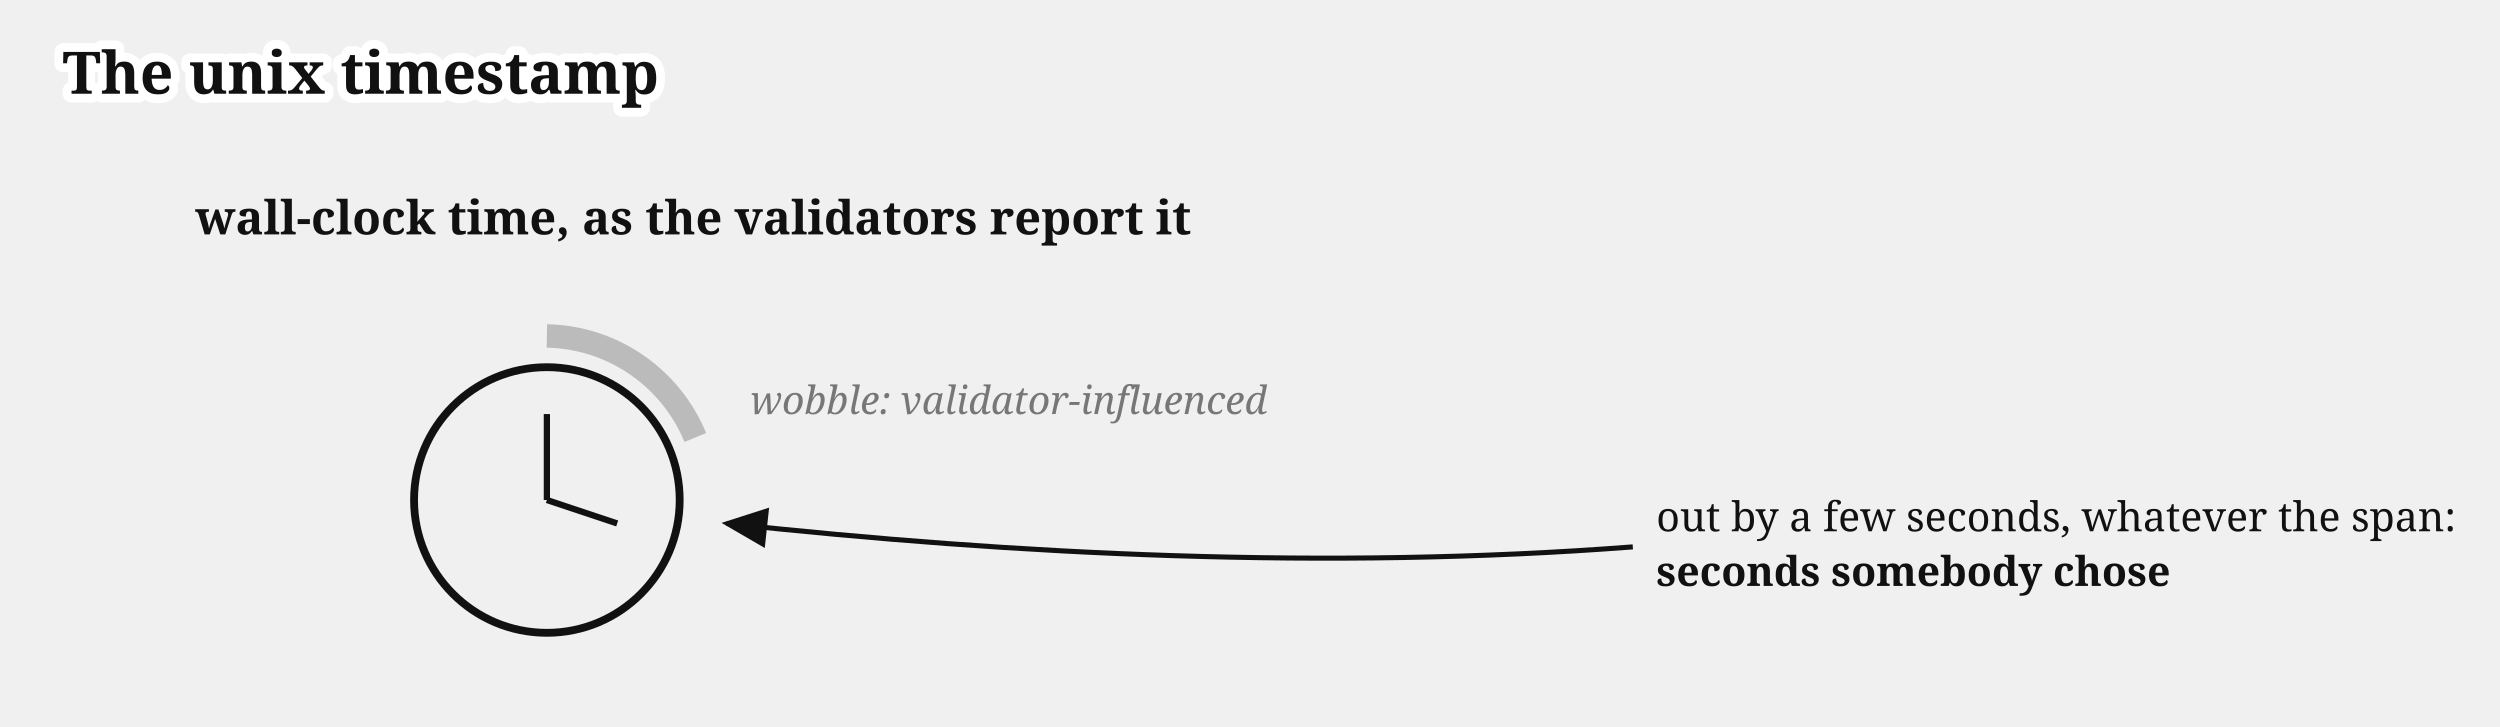
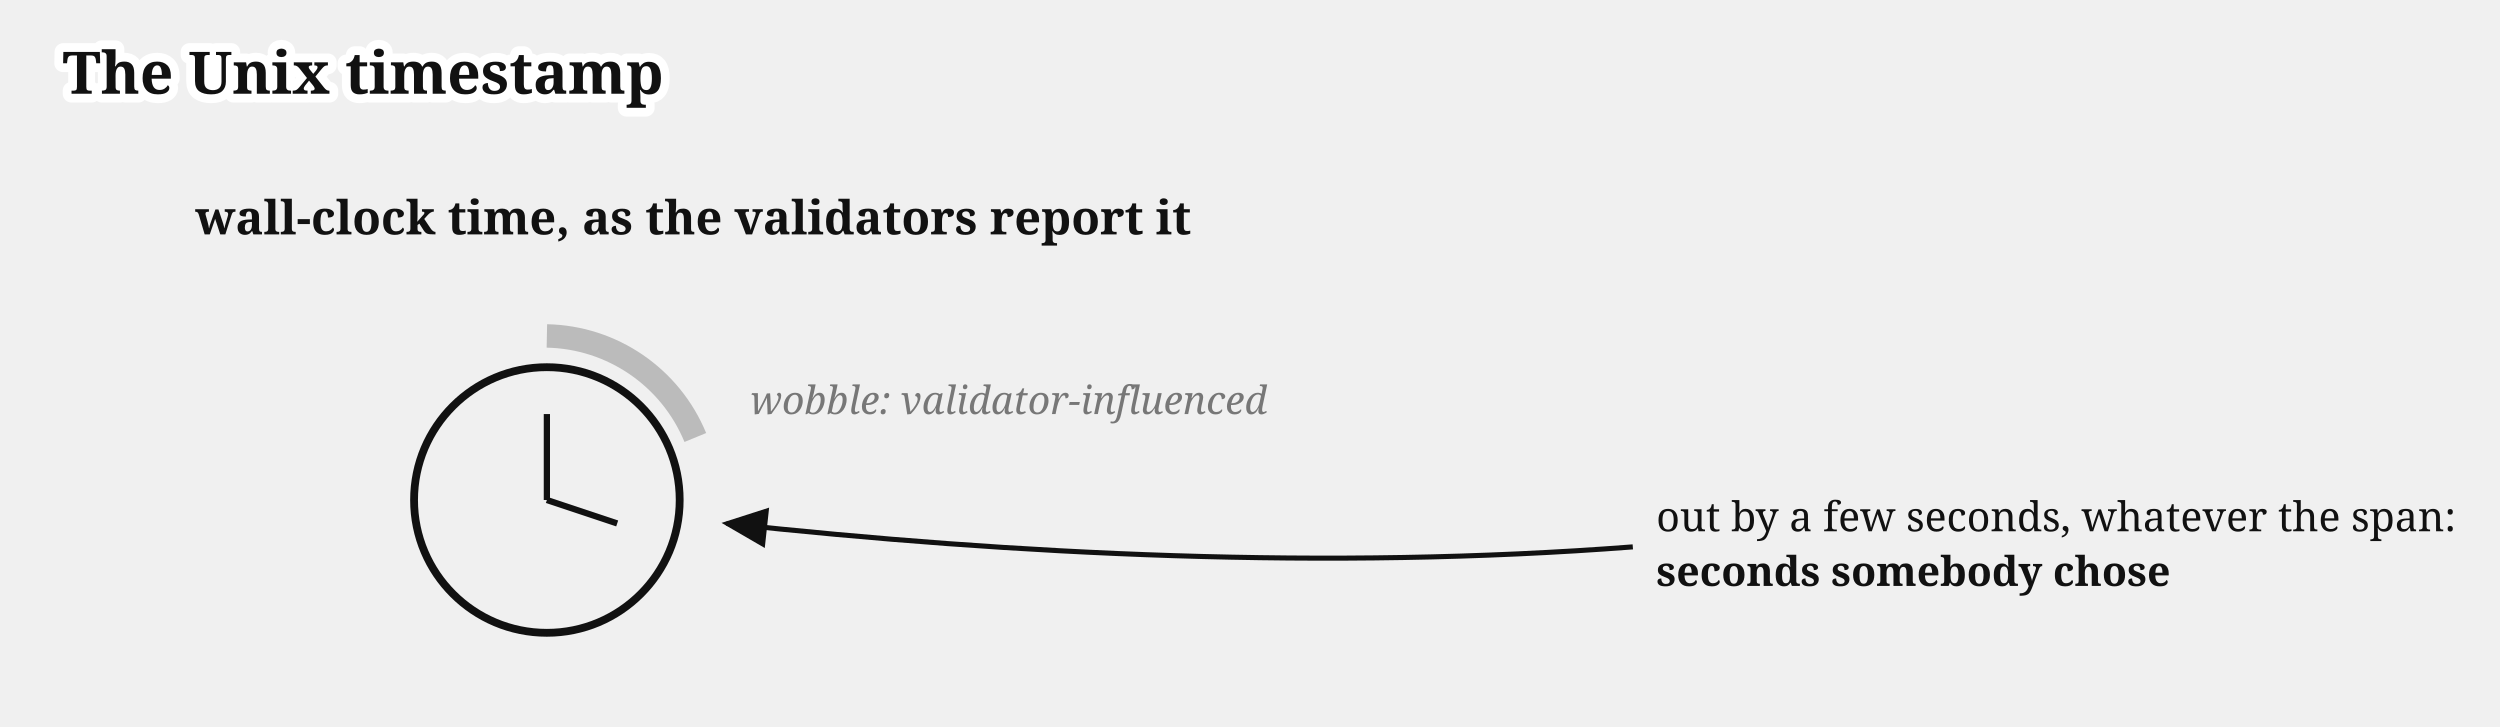
<svg xmlns="http://www.w3.org/2000/svg" viewBox="0 0 640 186" font-family="Gelasio, Georgia, serif" fill="#111">
-   <text stroke="#fff" stroke-width="4.5" paint-order="stroke" stroke-linejoin="round" x="16" y="24" font-size="15" font-weight="bold">The unix timestamp</text>
+   <text stroke="#fff" stroke-width="4.5" paint-order="stroke" stroke-linejoin="round" x="16" y="24" font-size="15" font-weight="bold">The Unix timestamp</text>
  <g>
    <defs>
      <marker id="unixts" markerWidth="9" markerHeight="8" refX="8" refY="4" orient="auto">
        <path d="M0,0 L9,4 L0,8 z" fill="#111" />
      </marker>
    </defs>
    <text x="50" y="60" font-size="12" font-weight="bold">wall-clock time, as the validators report it</text>
    <circle cx="140" cy="128" r="34" fill="none" stroke="#111" stroke-width="2" />
    <line x1="140" y1="128" x2="140" y2="106" stroke="#111" stroke-width="1.6" />
    <line x1="140" y1="128" x2="158" y2="134" stroke="#111" stroke-width="1.6" />
    <path d="M 140,86 A 42,42 0 0 1 178,112" fill="none" stroke="#bbb" stroke-width="6" />
    <text x="192" y="106" font-size="10" fill="#777" font-style="italic">wobble: validator-influenced</text>
    <path d="M 418,140 C 340,146 260,142 186,134" stroke="#111" stroke-width="1.3" marker-end="url(#unixts)" fill="none" />
    <text x="424" y="136" font-size="10.5">out by a few seconds, whatever the span:</text>
    <text x="424" y="150" font-size="10.5" font-weight="bold">seconds somebody chose</text>
  </g>
</svg>
